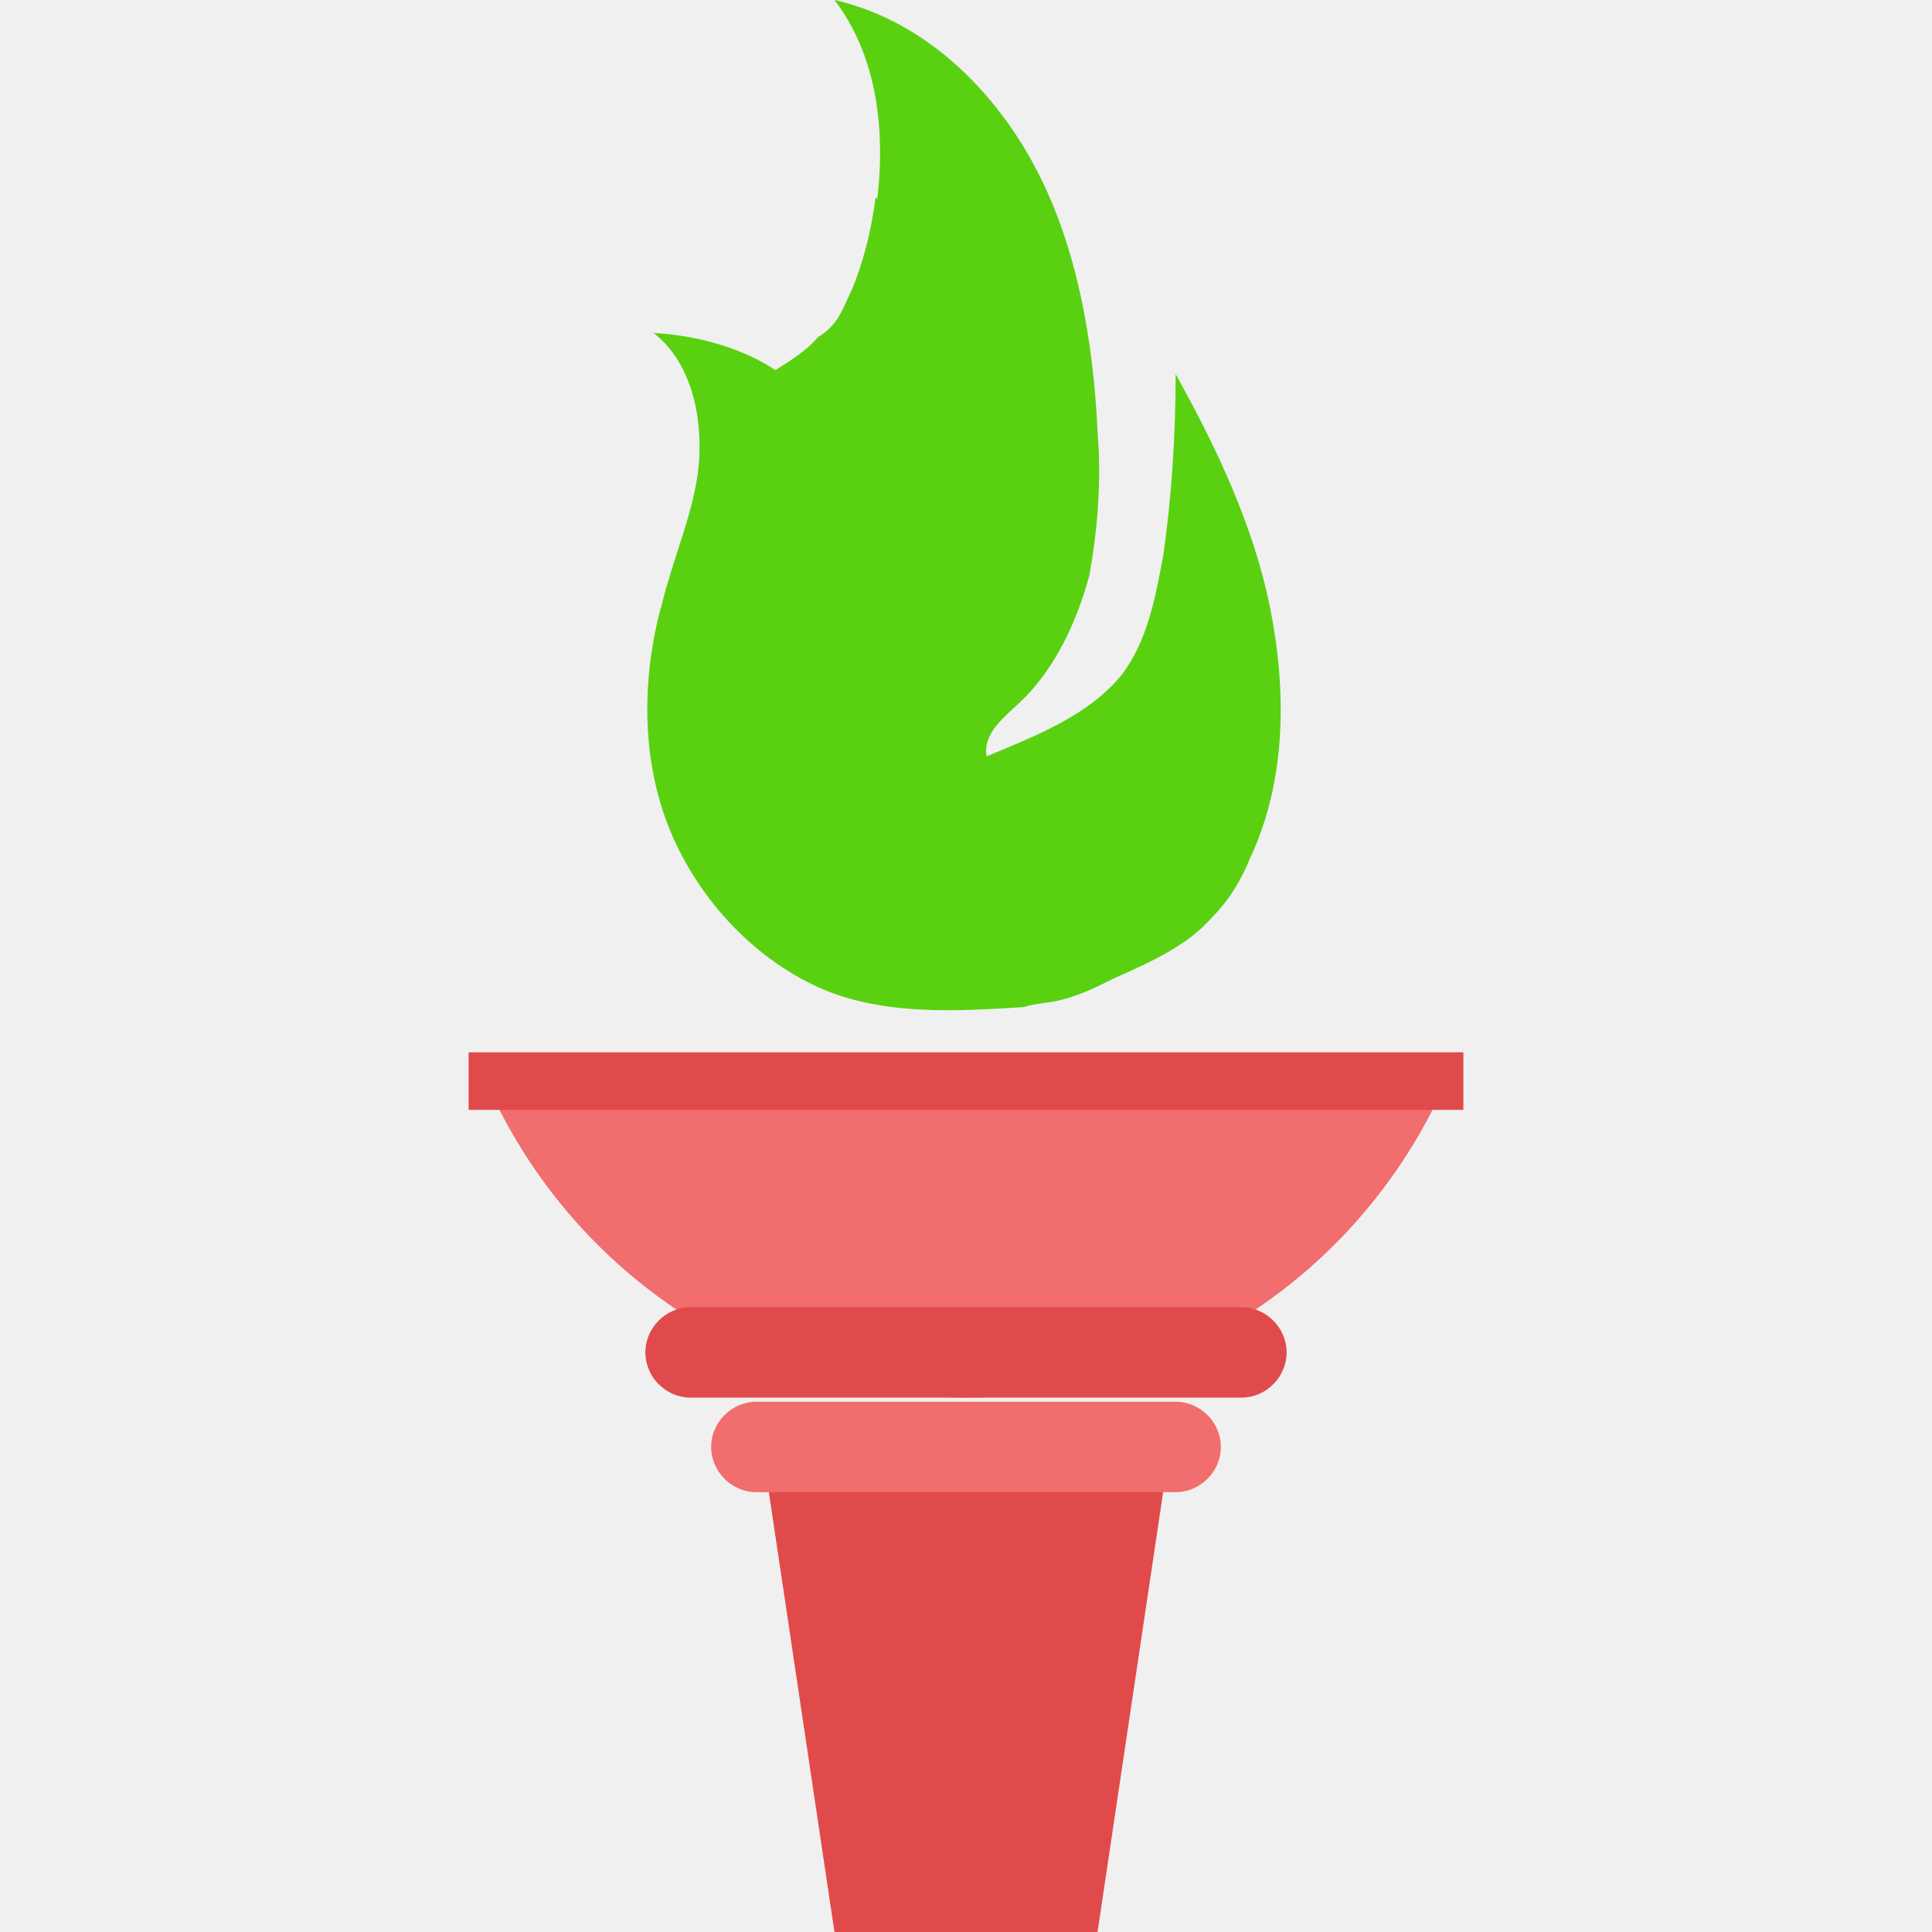
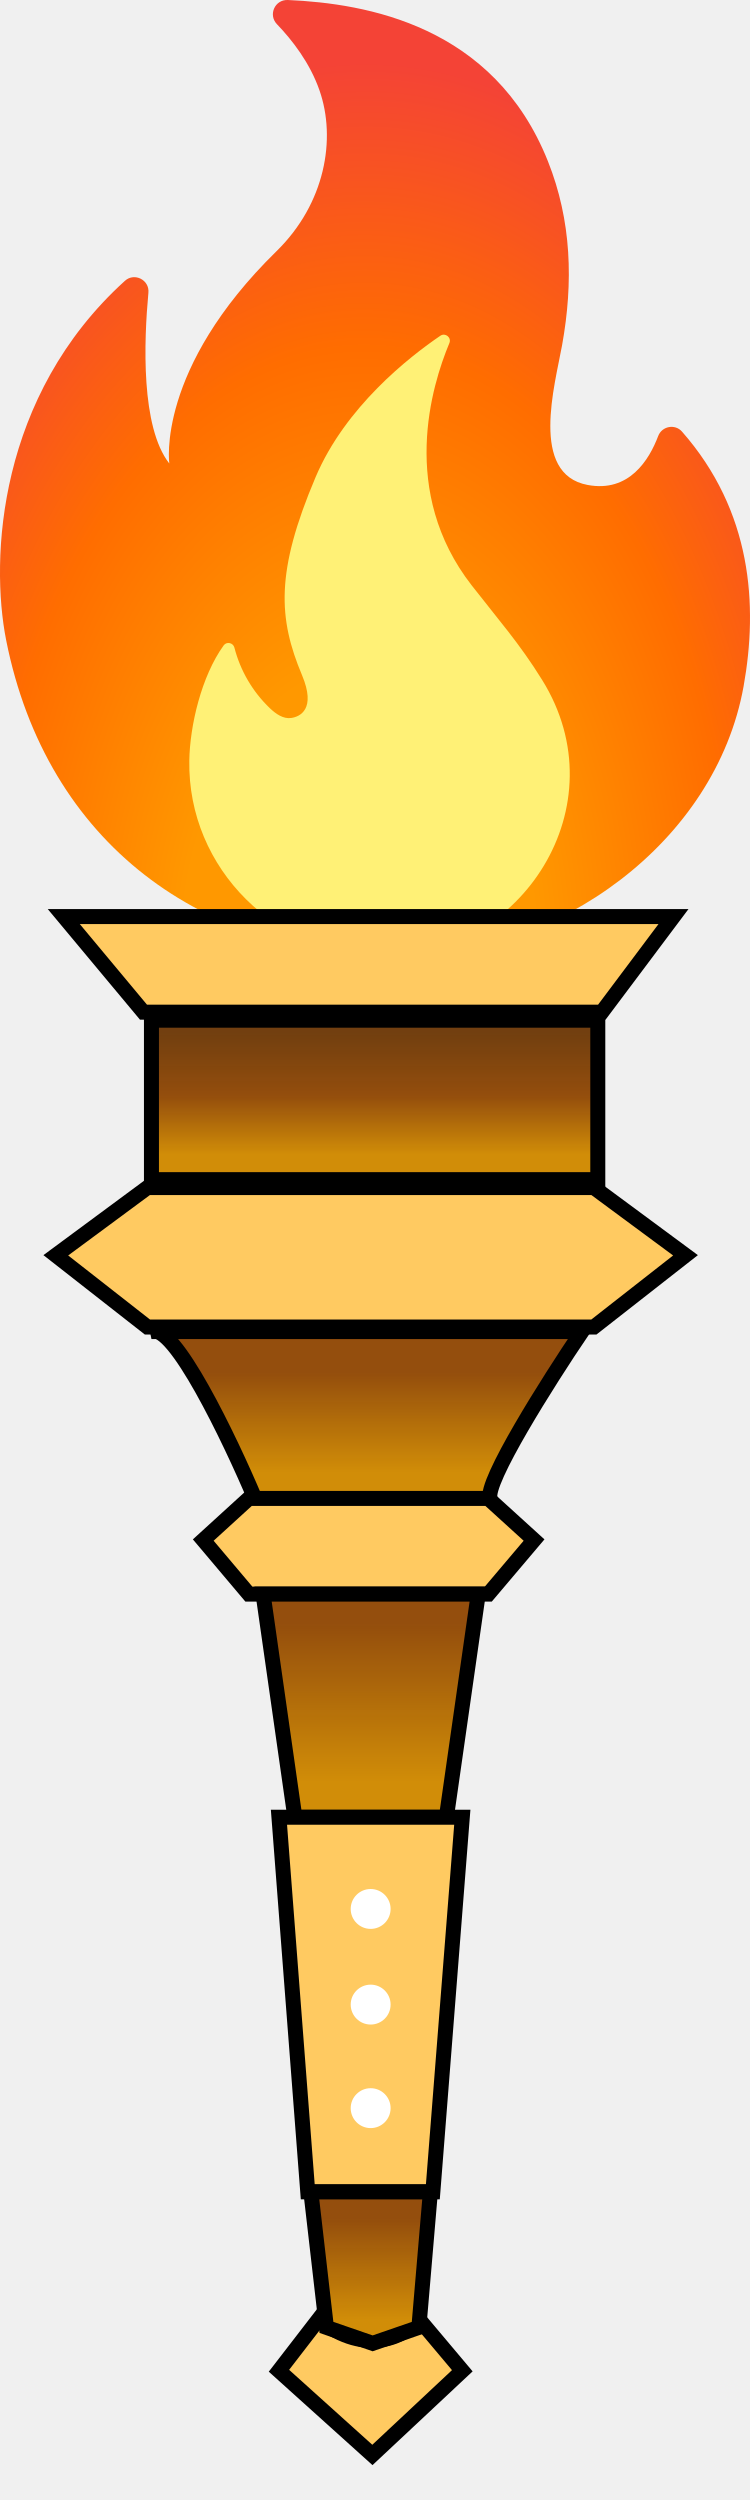
- <svg xmlns="http://www.w3.org/2000/svg" width="73" height="73" viewBox="0 0 73 73" fill="none">
-   <g clip-path="url(#clip0_372:1875)">
-     <path d="M41.47 73H31.53L28.889 55.294H44.111L41.47 73Z" fill="#E14A4A" />
-     <path d="M18.794 41.781C22.055 48.304 28.734 52.809 36.5 52.809C44.266 52.809 50.944 48.304 54.206 41.781H18.794Z" fill="#F16D6E" />
-     <path d="M46.906 52.809H26.093C25.161 52.809 24.385 52.032 24.385 51.1C24.385 50.168 25.161 49.392 26.093 49.392H46.906C47.838 49.392 48.614 50.168 48.614 51.1C48.615 52.032 47.838 52.809 46.906 52.809Z" fill="#E14A4A" />
-     <path d="M44.422 56.381H28.579C27.647 56.381 26.871 55.604 26.871 54.672C26.871 53.74 27.647 52.964 28.579 52.964H44.422C45.353 52.964 46.13 53.74 46.13 54.672C46.13 55.604 45.353 56.381 44.422 56.381Z" fill="#F16D6E" />
-     <path d="M55.293 39.762H17.706V41.936H55.293V39.762Z" fill="#E14A4A" />
-     <path d="M31.375 16.464C31.996 18.017 31.841 19.881 31.064 21.279C30.598 22.055 29.977 23.143 30.598 23.764C30.909 24.23 31.685 24.23 32.151 24.075C32.617 23.764 33.083 23.298 33.239 22.832C34.015 21.434 34.17 19.726 34.326 18.172C34.326 16.93 34.326 15.532 33.705 14.445C33.394 13.979 32.928 13.513 32.617 13.047C32.151 11.96 32.462 10.717 32.773 9.63C33.549 6.368 33.549 2.64 31.53 0C34.947 0.777 37.587 3.417 39.141 6.368C40.694 9.319 41.315 12.891 41.47 16.308C41.626 18.172 41.47 20.036 41.16 21.745C40.694 23.453 39.917 25.162 38.675 26.404C38.053 27.026 37.121 27.647 37.277 28.579C39.141 27.802 41.16 27.025 42.402 25.472C43.334 24.23 43.645 22.677 43.956 20.968C44.266 18.794 44.422 16.464 44.422 14.134C45.975 16.93 47.373 19.881 47.994 22.987C48.615 26.094 48.615 29.511 47.217 32.462C46.907 33.238 46.441 34.015 45.819 34.636C44.887 35.724 43.489 36.345 42.092 36.966C41.47 37.277 40.849 37.587 40.228 37.743C39.762 37.898 39.141 37.898 38.675 38.053C36.189 38.209 33.549 38.364 31.219 37.432C28.579 36.344 26.404 34.015 25.317 31.374C24.23 28.734 24.23 25.628 25.006 22.832C25.472 20.968 26.249 19.26 26.404 17.551C26.56 15.687 26.094 13.668 24.696 12.581C27.492 12.736 30.443 13.979 31.375 16.464Z" fill="#59D110" />
-     <path d="M34.792 24.23C33.549 25.317 31.996 26.249 30.443 25.628C29.977 25.317 29.511 25.006 29.045 24.54C27.647 22.832 26.871 20.657 26.871 18.328C26.871 17.085 27.181 15.998 27.958 15.066C28.734 14.134 30.132 13.668 30.909 12.736C31.686 12.27 31.841 11.649 32.151 11.028C32.617 9.94 32.928 8.698 33.083 7.455C36.345 10.406 38.52 15.221 38.364 19.57C38.364 20.036 38.364 20.347 38.209 20.813C38.054 21.123 37.743 21.434 37.588 21.745C36.811 22.521 35.879 23.453 34.792 24.23Z" fill="#59D110" />
-   </g>
+ <svg xmlns="http://www.w3.org/2000/svg" width="15" height="50" viewBox="0 0 15 50" fill="none">
+   <path d="M2.968 5.856C2.878 6.825 2.814 8.54 3.386 9.27C3.386 9.27 3.117 7.386 5.532 5.022C6.504 4.07 6.729 2.776 6.389 1.805C6.197 1.255 5.844 0.801 5.538 0.483C5.36 0.297 5.497 -0.011 5.757 0C7.328 0.07 9.876 0.507 10.958 3.224C11.433 4.416 11.468 5.648 11.242 6.902C11.098 7.702 10.588 9.481 11.752 9.699C12.583 9.856 12.984 9.196 13.164 8.72C13.239 8.523 13.499 8.473 13.639 8.631C15.042 10.227 15.162 12.107 14.872 13.725C14.311 16.852 11.143 19.129 7.996 19.129C4.065 19.129 0.936 16.88 0.124 12.808C-0.202 11.164 -0.037 7.912 2.498 5.617C2.686 5.444 2.994 5.597 2.968 5.856Z" fill="url(#paint0_radial_3327_27171)" />
+   <path d="M9.432 11.705C7.983 9.84 8.632 7.712 8.987 6.863C9.035 6.752 8.908 6.647 8.807 6.715C8.184 7.139 6.907 8.137 6.312 9.542C5.507 11.44 5.565 12.37 6.041 13.505C6.328 14.189 5.995 14.334 5.828 14.359C5.665 14.385 5.515 14.276 5.396 14.163C5.052 13.833 4.807 13.414 4.688 12.952C4.662 12.853 4.533 12.826 4.474 12.907C4.028 13.524 3.797 14.514 3.786 15.214C3.751 17.377 5.538 19.131 7.699 19.131C10.424 19.131 12.408 16.118 10.843 13.599C10.389 12.866 9.961 12.386 9.432 11.705Z" fill="#FFF176" />
+   <path d="M3.029 23.593V20.404H11.956V23.593H3.029Z" fill="url(#paint1_linear_3327_27171)" stroke="black" stroke-width="0.3" />
+   <path d="M3.146 26.631H3.029C3.064 26.616 3.103 26.617 3.146 26.631H11.638C10.973 27.614 9.677 29.66 9.804 29.979H5.102C4.636 28.877 3.648 26.8 3.146 26.631Z" fill="url(#paint2_linear_3327_27171)" />
+   <path d="M3.029 26.631H11.638C10.973 27.614 9.677 29.66 9.804 29.979H5.102C4.597 28.783 3.476 26.44 3.029 26.631Z" stroke="black" stroke-width="0.3" />
+   <path d="M2.87 20.244L1.275 18.331H13.47L12.036 20.244H2.87Z" fill="#FFCA61" stroke="black" stroke-width="0.3" />
+   <path d="M1.116 25.106L2.949 23.751H11.877L13.71 25.106L11.877 26.541H2.949L1.116 25.106Z" fill="#FFCA61" stroke="black" stroke-width="0.3" />
+   <path d="M9.766 29.969H4.977L4.065 30.801L4.977 31.882H9.766L10.681 30.801L9.766 29.969Z" fill="#FFCA61" stroke="black" stroke-width="0.3" />
+   <path d="M9.565 31.882H5.261L5.898 36.346H8.927L9.565 31.882Z" fill="url(#paint3_linear_3327_27171)" stroke="black" stroke-width="0.3" />
+   <path d="M9.246 36.345H5.579L6.155 43.837H8.657L9.246 36.345Z" fill="#FFCA61" stroke="black" stroke-width="0.3" />
+   <path d="M5.579 47.415L6.37 46.389C7.348 47.151 8.119 46.707 8.383 46.389L9.246 47.415L7.448 49.099L5.579 47.415Z" fill="#FFCA61" stroke="black" stroke-width="0.3" />
+   <path d="M8.608 43.838H6.217L6.529 46.548L7.453 46.867L8.377 46.548L8.608 43.838Z" fill="url(#paint4_linear_3327_27171)" stroke="black" stroke-width="0.3" />
+   <ellipse cx="7.413" cy="40.092" rx="0.399" ry="0.399" fill="white" />
+   <ellipse cx="7.413" cy="38.179" rx="0.399" ry="0.399" fill="white" />
+   <ellipse cx="7.413" cy="42.163" rx="0.399" ry="0.399" fill="white" />
  <defs>
-     <clipPath id="clip0_372:1875">
-       <rect width="73" height="73" fill="white" />
-     </clipPath>
+     <radialGradient id="paint0_radial_3327_27171" cx="0" cy="0" r="1" gradientUnits="userSpaceOnUse" gradientTransform="translate(7.21768 19.1784) rotate(-179.751) scale(11.2526 18.4638)">
+       <stop offset="0.314" stop-color="#FF9800" />
+       <stop offset="0.662" stop-color="#FF6D00" />
+       <stop offset="0.972" stop-color="#F44336" />
+     </radialGradient>
+     <linearGradient id="paint1_linear_3327_27171" x1="7.493" y1="20.404" x2="7.493" y2="23.593" gradientUnits="userSpaceOnUse">
+       <stop offset="0.076" stop-color="#6D3908" stop-opacity="0.97" />
+       <stop offset="0.472" stop-color="#924B09" stop-opacity="0.986" />
+       <stop offset="0.842" stop-color="#D18D08" />
+     </linearGradient>
+     <linearGradient id="paint2_linear_3327_27171" x1="7.333" y1="26.62" x2="7.333" y2="29.979" gradientUnits="userSpaceOnUse">
+       <stop offset="0.243" stop-color="#924B09" stop-opacity="0.986" />
+       <stop offset="0.842" stop-color="#D18D08" />
+     </linearGradient>
+     <linearGradient id="paint3_linear_3327_27171" x1="7.413" y1="31.882" x2="7.413" y2="36.346" gradientUnits="userSpaceOnUse">
+       <stop offset="0.128" stop-color="#924B09" stop-opacity="0.986" />
+       <stop offset="0.842" stop-color="#D18D08" />
+     </linearGradient>
+     <linearGradient id="paint4_linear_3327_27171" x1="7.412" y1="43.838" x2="7.412" y2="46.867" gradientUnits="userSpaceOnUse">
+       <stop offset="0.17" stop-color="#924B09" stop-opacity="0.986" />
+       <stop offset="0.842" stop-color="#D18D08" />
+     </linearGradient>
  </defs>
</svg>
